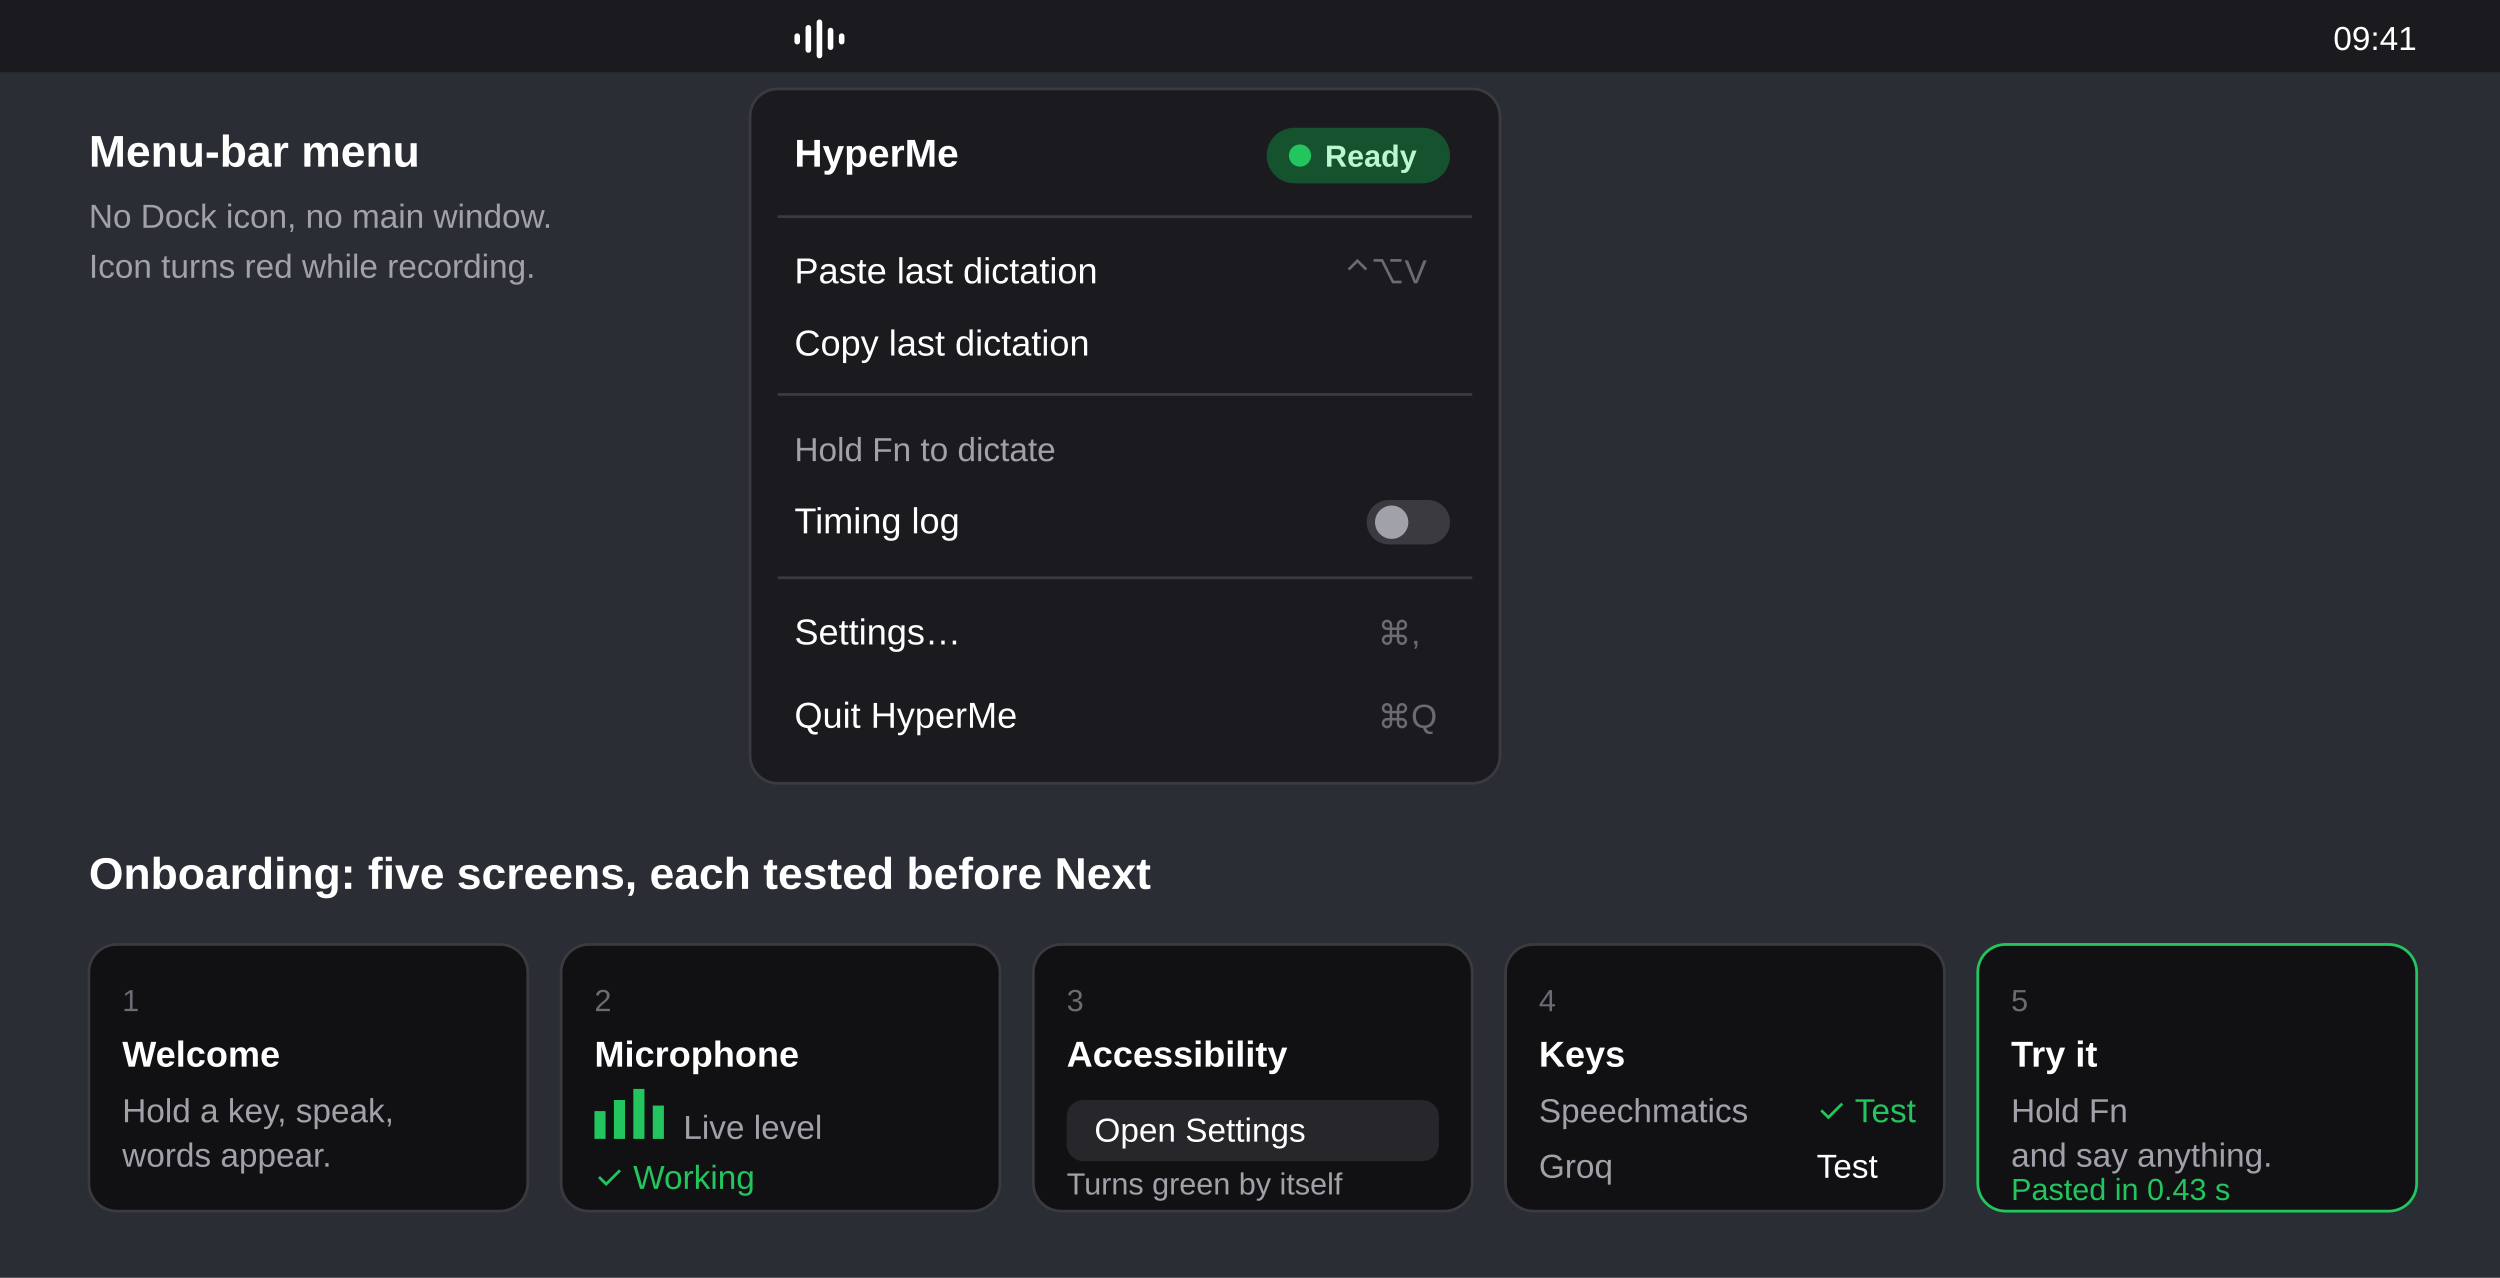
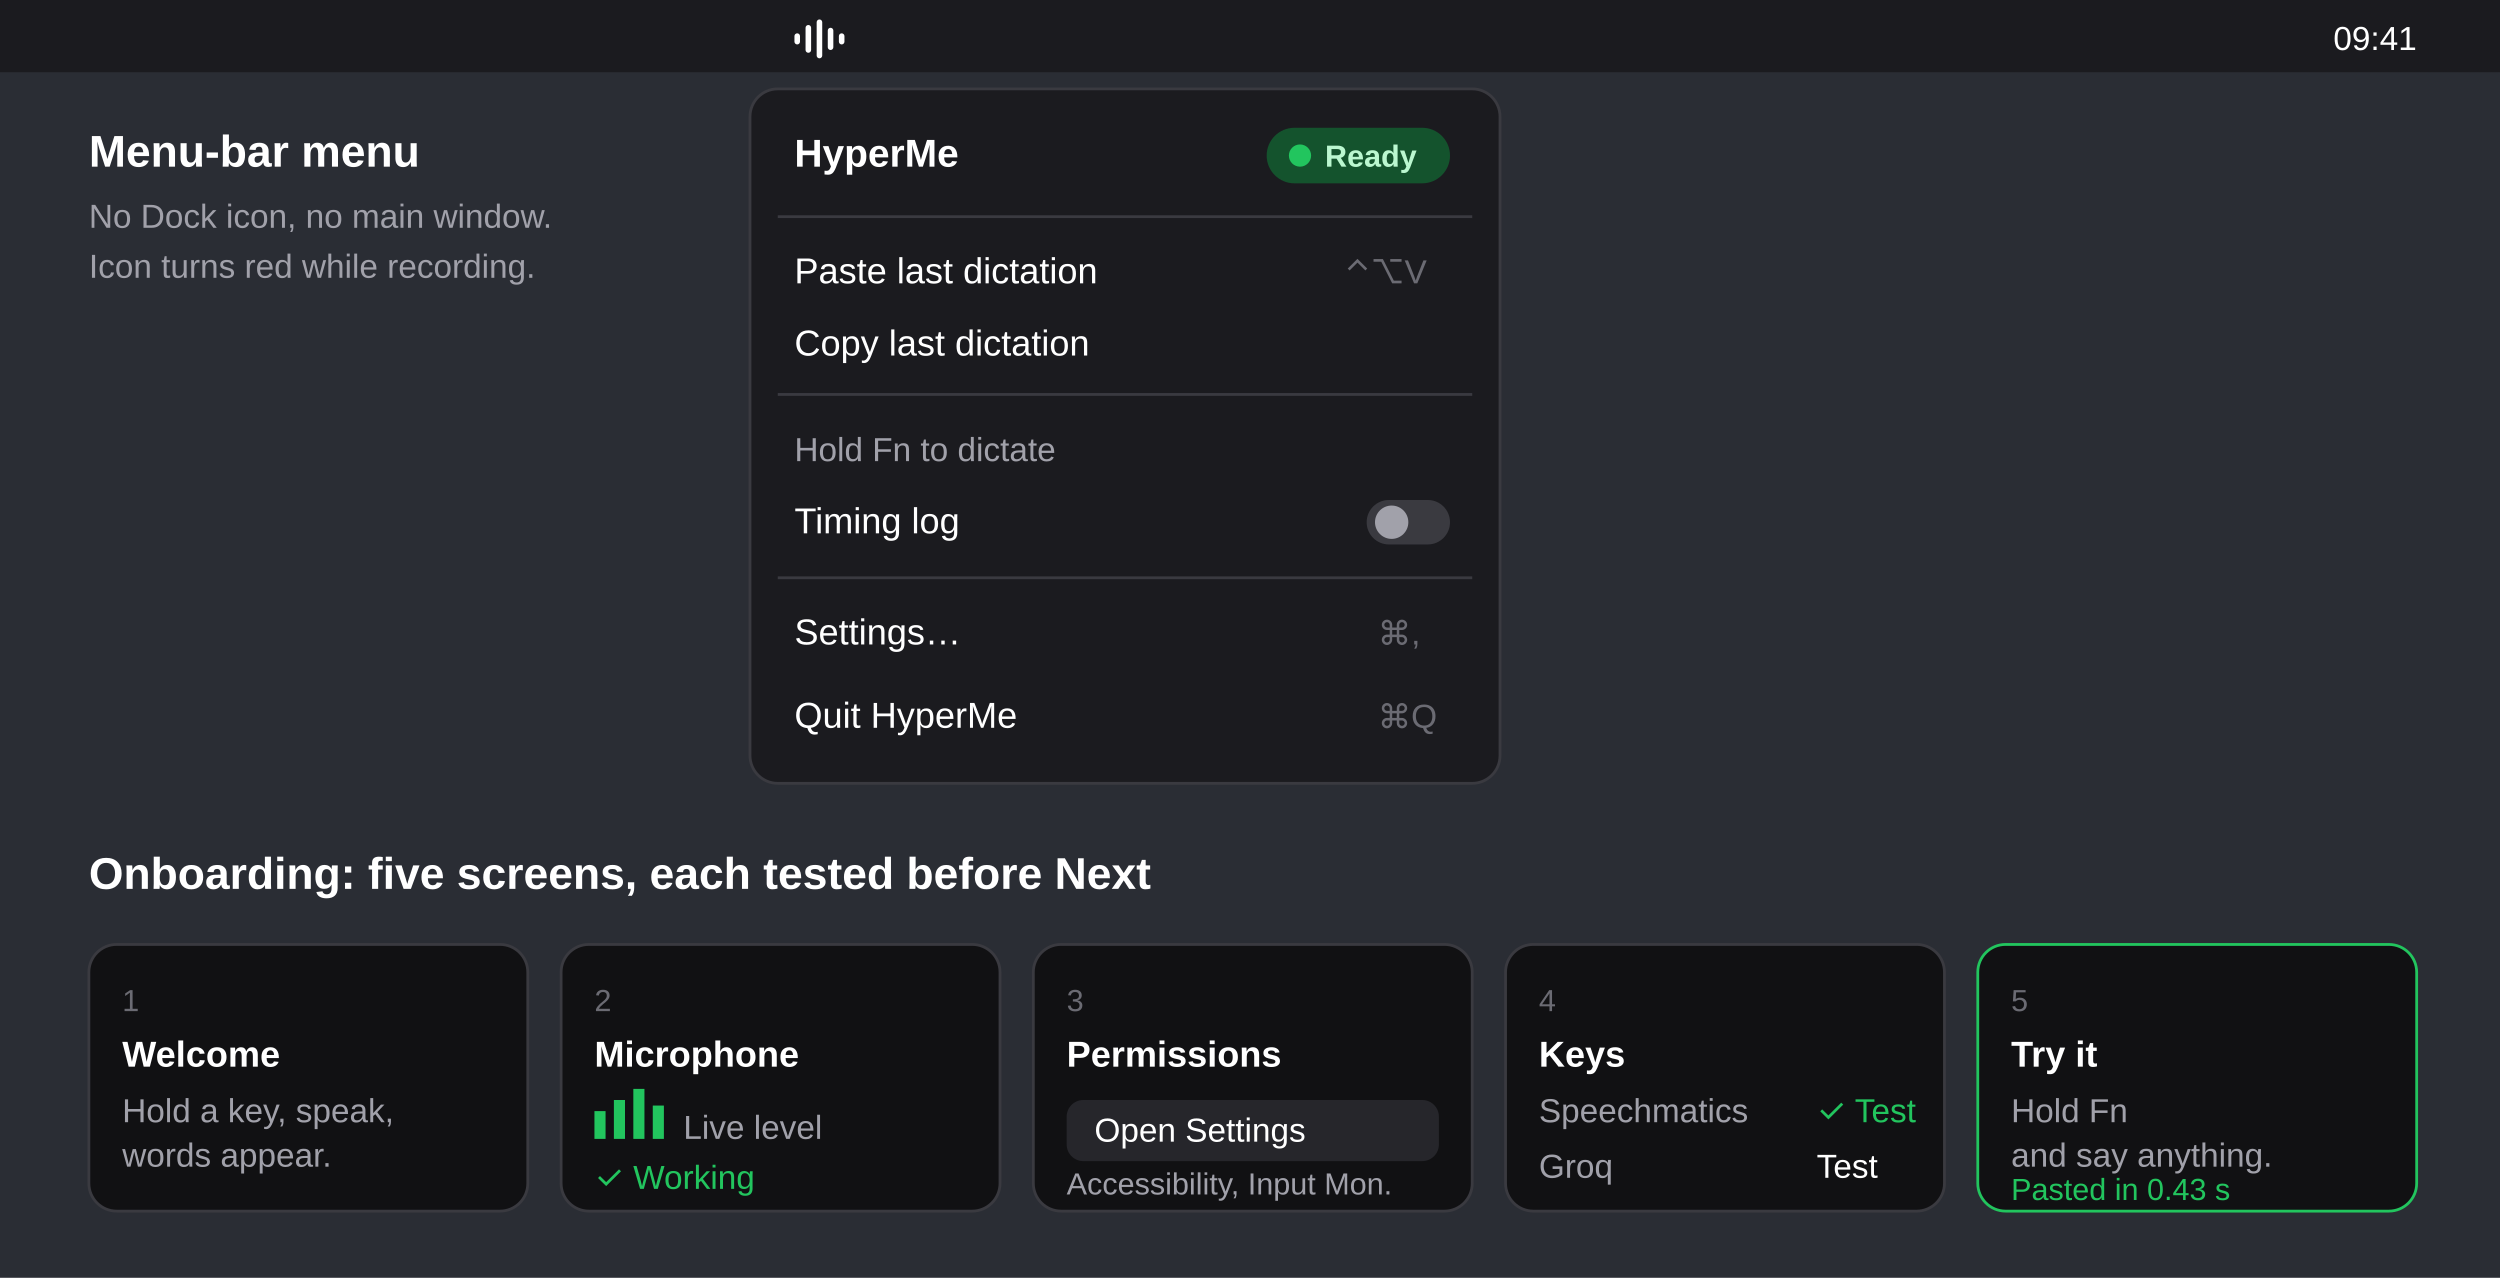
<svg xmlns="http://www.w3.org/2000/svg" width="900" height="460" viewBox="0 0 900 460" font-family="-apple-system, BlinkMacSystemFont, 'SF Pro Text', 'Helvetica Neue', Arial, sans-serif">
  <rect width="900" height="460" fill="#2A2D34" />
  <rect width="900" height="26" fill="#1B1B1F" />
  <g transform="translate(286,7)" fill="#FFFFFF">
    <rect x="0" y="5" width="2" height="4" rx="1" />
    <rect x="4" y="2" width="2" height="10" rx="1" />
    <rect x="8" y="0" width="2" height="14" rx="1" />
    <rect x="12" y="3" width="2" height="8" rx="1" />
    <rect x="16" y="5" width="2" height="4" rx="1" />
  </g>
  <text x="840" y="18" fill="#FFFFFF" font-size="12">09:41</text>
  <g transform="translate(270,32)">
    <rect width="270" height="250" rx="10" fill="#1B1B1F" stroke="#3A3A40" />
    <text x="16" y="28" fill="#FFFFFF" font-size="14" font-weight="700">HyperMe</text>
    <rect x="186" y="14" width="66" height="20" rx="10" fill="#14532D" />
    <circle cx="198" cy="24" r="4" fill="#22C55E" />
    <text x="207" y="28" fill="#BBF7D0" font-size="11" font-weight="600">Ready</text>
    <line x1="10" y1="46" x2="260" y2="46" stroke="#3A3A40" />
    <text x="16" y="70" fill="#FFFFFF" font-size="13">Paste last dictation</text>
    <text x="214" y="70" fill="#6B6B73" font-size="12">⌃⌥V</text>
    <text x="16" y="96" fill="#FFFFFF" font-size="13">Copy last dictation</text>
    <line x1="10" y1="110" x2="260" y2="110" stroke="#3A3A40" />
    <text x="16" y="134" fill="#A1A1AA" font-size="12">Hold Fn to dictate</text>
    <text x="16" y="160" fill="#FFFFFF" font-size="13">Timing log</text>
    <rect x="222" y="148" width="30" height="16" rx="8" fill="#3A3A40" />
    <circle cx="231" cy="156" r="6" fill="#A1A1AA" />
    <line x1="10" y1="176" x2="260" y2="176" stroke="#3A3A40" />
    <text x="16" y="200" fill="#FFFFFF" font-size="13">Settings…</text>
    <text x="226" y="200" fill="#6B6B73" font-size="12">⌘,</text>
    <text x="16" y="230" fill="#FFFFFF" font-size="13">Quit HyperMe</text>
    <text x="226" y="230" fill="#6B6B73" font-size="12">⌘Q</text>
  </g>
  <text x="32" y="60" fill="#FFFFFF" font-size="16" font-weight="700">Menu-bar menu</text>
  <text x="32" y="82" fill="#A1A1AA" font-size="12">No Dock icon, no main window.</text>
  <text x="32" y="100" fill="#A1A1AA" font-size="12">Icon turns red while recording.</text>
  <text x="32" y="320" fill="#FFFFFF" font-size="16" font-weight="700">Onboarding: five screens, each tested before Next</text>
  <g font-size="12">
    <g transform="translate(32,340)">
      <rect width="158" height="96" rx="10" fill="#111113" stroke="#3A3A40" />
      <text x="12" y="24" fill="#6B6B73" font-size="11">1</text>
      <text x="12" y="44" fill="#FFFFFF" font-weight="700" font-size="13">Welcome</text>
      <text x="12" y="64" fill="#A1A1AA">Hold a key, speak,</text>
      <text x="12" y="80" fill="#A1A1AA">words appear.</text>
    </g>
    <g transform="translate(202,340)">
      <rect width="158" height="96" rx="10" fill="#111113" stroke="#3A3A40" />
      <text x="12" y="24" fill="#6B6B73" font-size="11">2</text>
      <text x="12" y="44" fill="#FFFFFF" font-weight="700" font-size="13">Microphone</text>
      <g fill="#22C55E">
        <rect x="12" y="60" width="4" height="10" />
        <rect x="19" y="56" width="4" height="14" />
        <rect x="26" y="52" width="4" height="18" />
        <rect x="33" y="58" width="4" height="12" />
      </g>
      <text x="44" y="70" fill="#A1A1AA">Live level</text>
      <text x="12" y="88" fill="#22C55E">✓ Working</text>
    </g>
    <g transform="translate(372,340)">
      <rect width="158" height="96" rx="10" fill="#111113" stroke="#3A3A40" />
      <text x="12" y="24" fill="#6B6B73" font-size="11">3</text>
-       <text x="12" y="44" fill="#FFFFFF" font-weight="700" font-size="13">Accessibility</text>
+       <text x="12" y="44" fill="#FFFFFF" font-weight="700" font-size="13">Permissions</text>
      <rect x="12" y="56" width="134" height="22" rx="6" fill="#26262B" />
      <text x="22" y="71" fill="#FFFFFF">Open Settings</text>
-       <text x="12" y="90" fill="#A1A1AA" font-size="11">Turns green by itself</text>
+       <text x="12" y="90" fill="#A1A1AA" font-size="11">Accessibility, Input Mon.</text>
    </g>
    <g transform="translate(542,340)">
      <rect width="158" height="96" rx="10" fill="#111113" stroke="#3A3A40" />
      <text x="12" y="24" fill="#6B6B73" font-size="11">4</text>
      <text x="12" y="44" fill="#FFFFFF" font-weight="700" font-size="13">Keys</text>
      <text x="12" y="64" fill="#A1A1AA">Speechmatics</text>
      <text x="112" y="64" fill="#22C55E">✓ Test</text>
      <text x="12" y="84" fill="#A1A1AA">Groq</text>
      <text x="112" y="84" fill="#FFFFFF">Test</text>
    </g>
    <g transform="translate(712,340)">
      <rect width="158" height="96" rx="10" fill="#111113" stroke="#22C55E" />
      <text x="12" y="24" fill="#6B6B73" font-size="11">5</text>
      <text x="12" y="44" fill="#FFFFFF" font-weight="700" font-size="13">Try it</text>
      <text x="12" y="64" fill="#A1A1AA">Hold Fn</text>
      <text x="12" y="80" fill="#A1A1AA">and say anything.</text>
      <text x="12" y="92" fill="#22C55E" font-size="11">Pasted in 0.43 s</text>
    </g>
  </g>
</svg>
